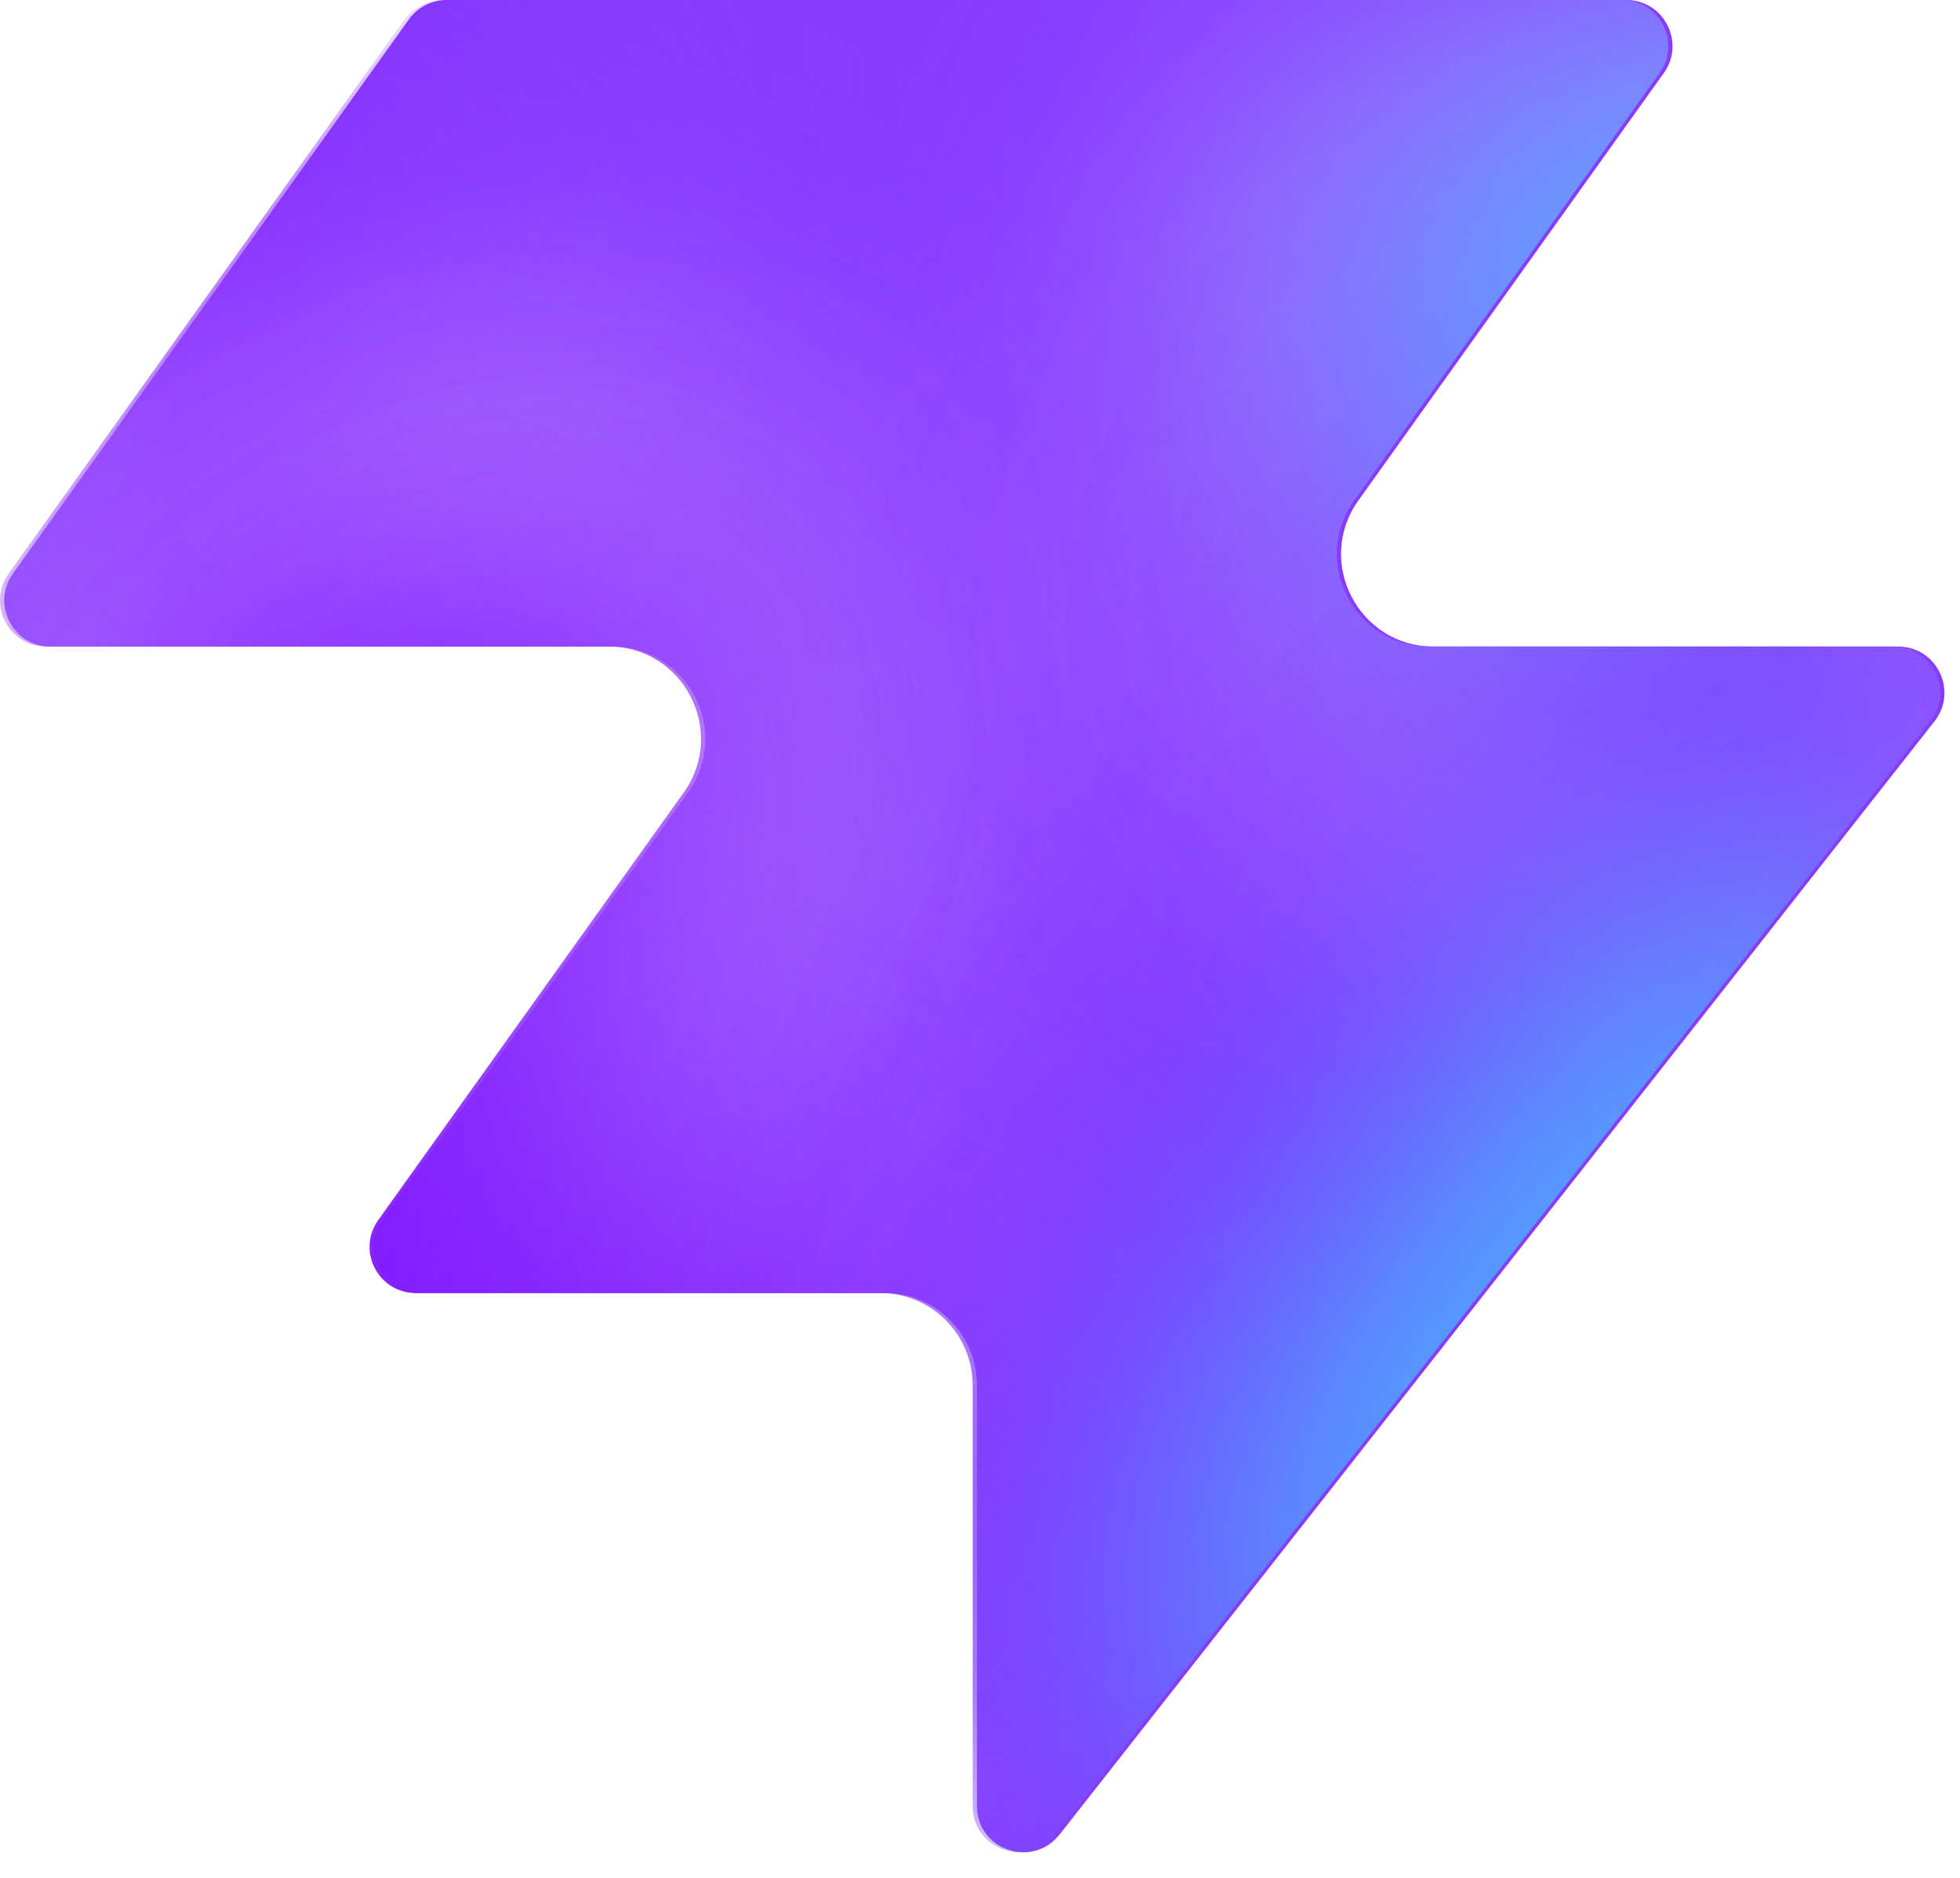
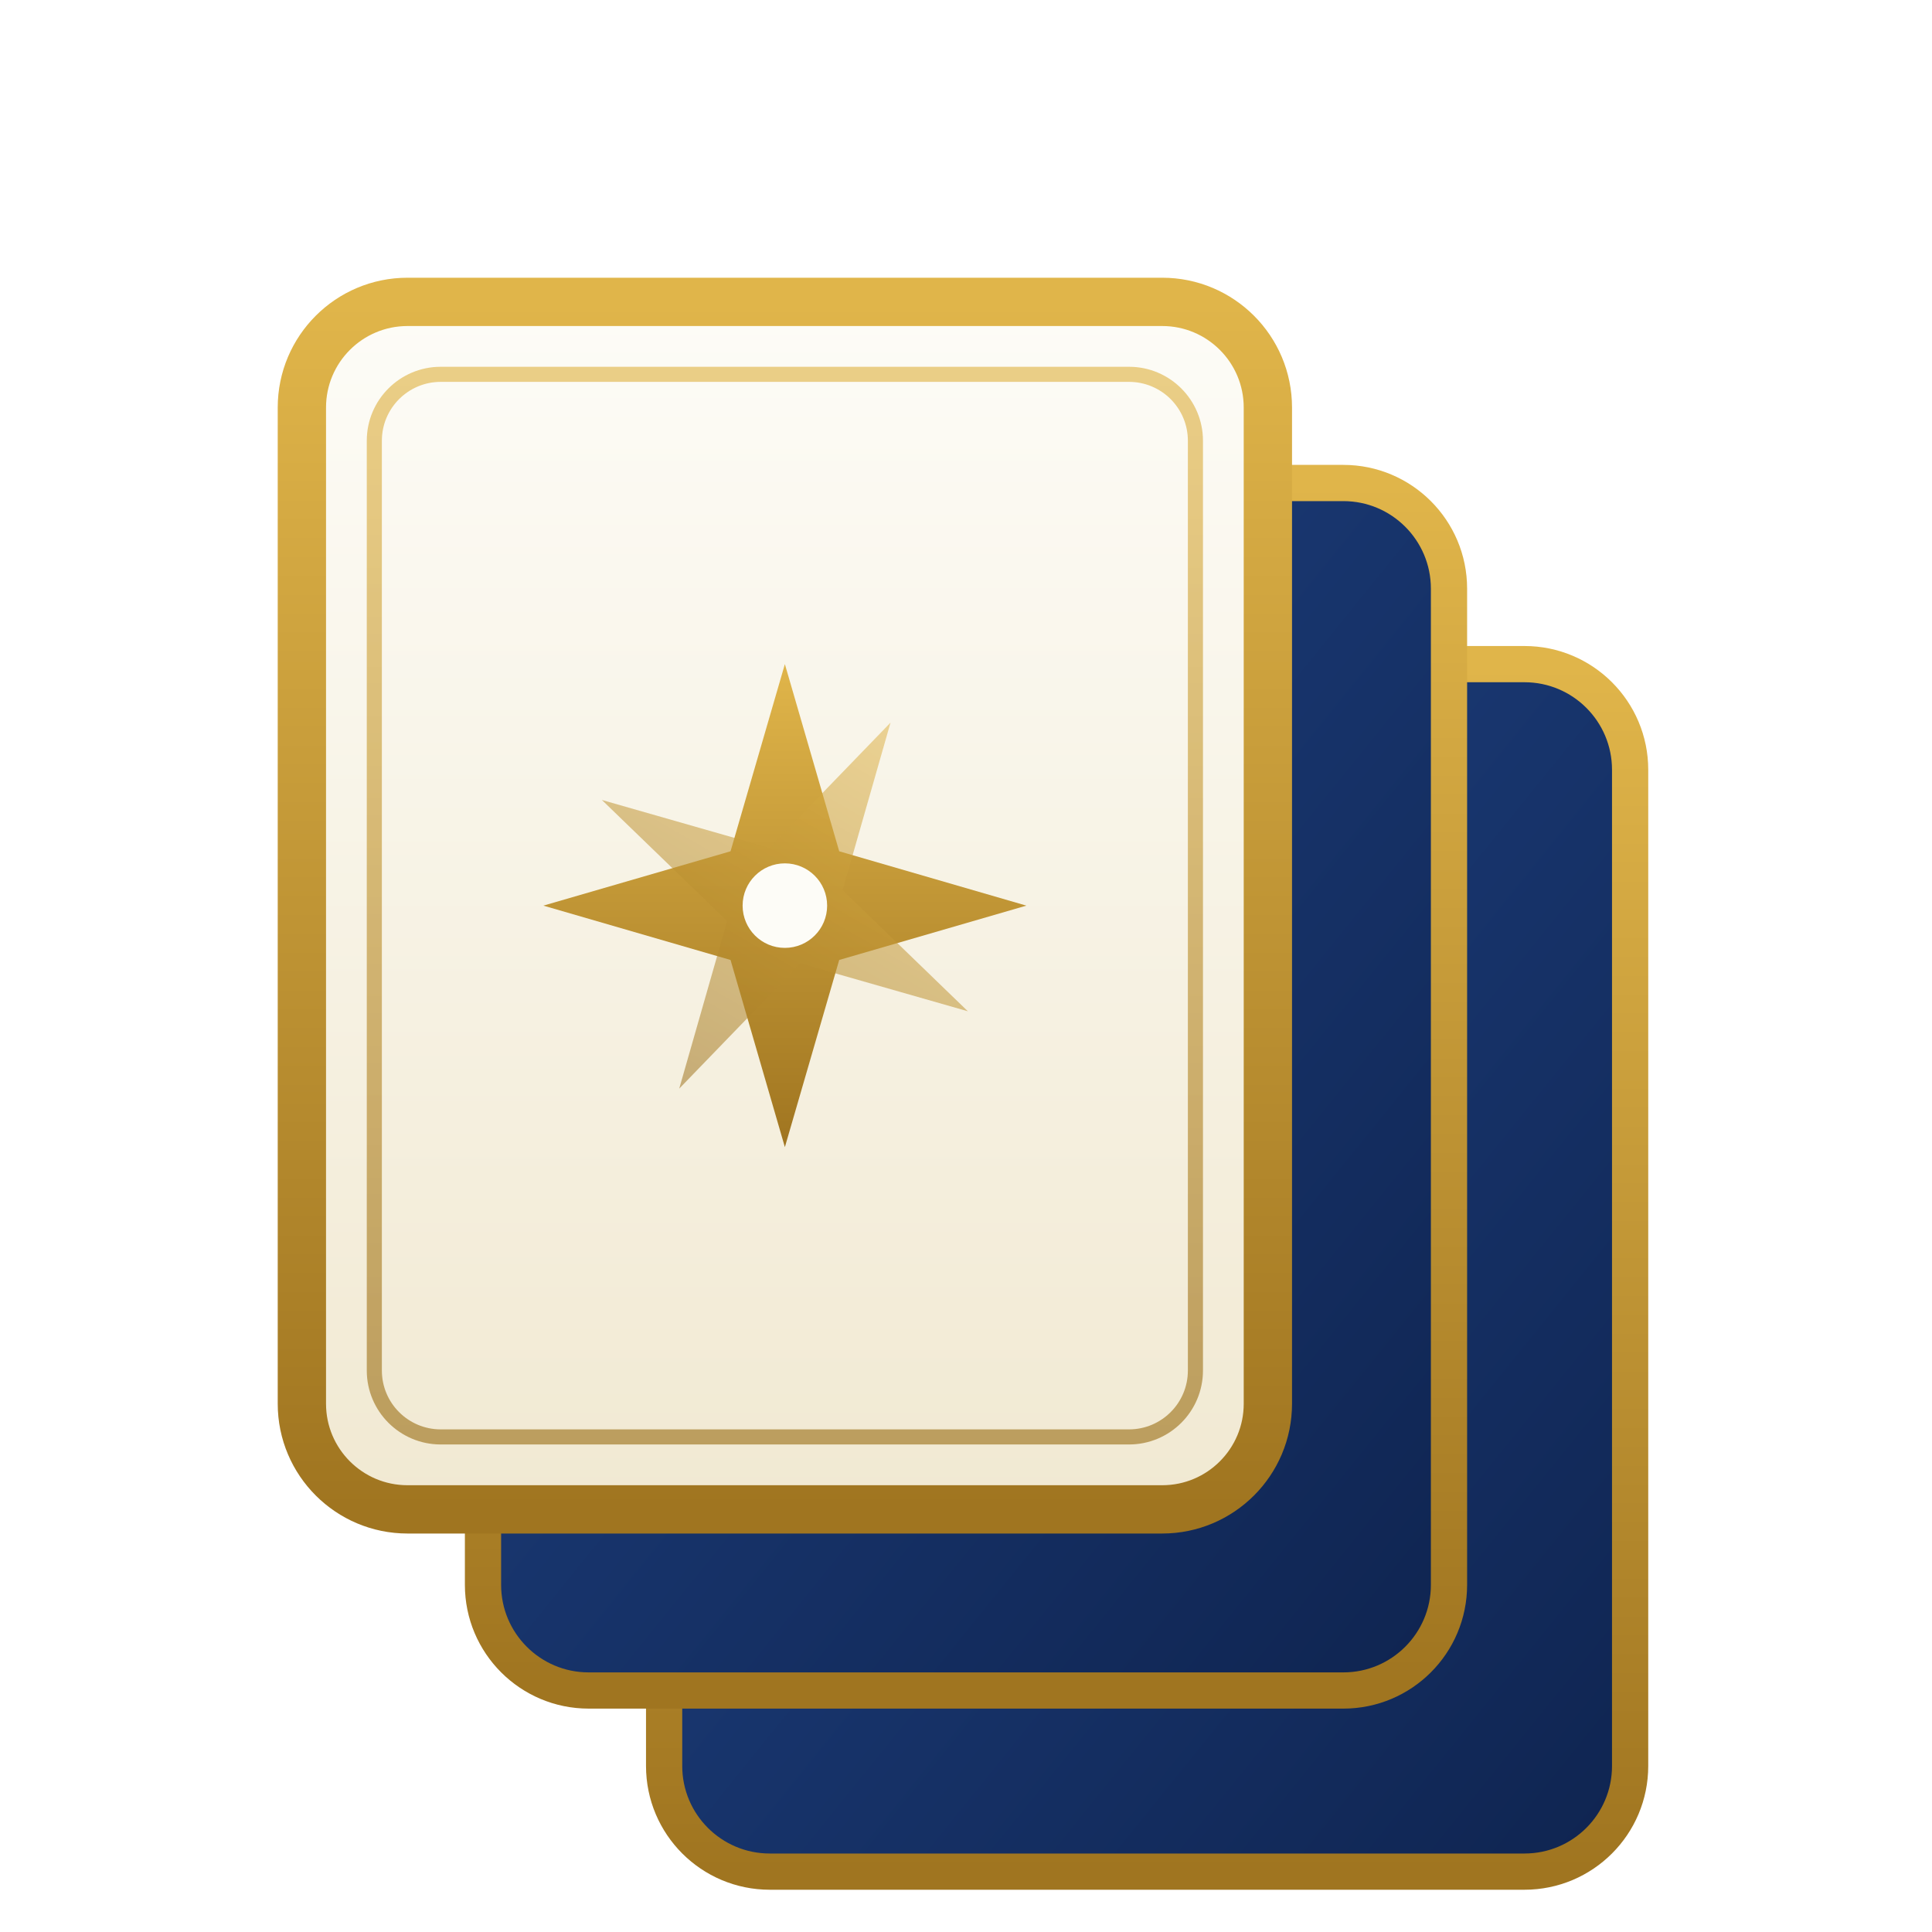
- <svg xmlns="http://www.w3.org/2000/svg" width="48" height="46" fill="none" viewBox="0 0 48 46">
-   <path fill="#863bff" d="M25.946 44.938c-.664.845-2.021.375-2.021-.698V33.937a2.26 2.26 0 0 0-2.262-2.262H10.287c-.92 0-1.456-1.04-.92-1.788l7.48-10.471c1.07-1.497 0-3.578-1.842-3.578H1.237c-.92 0-1.456-1.04-.92-1.788L10.013.474c.214-.297.556-.474.92-.474h28.894c.92 0 1.456 1.04.92 1.788l-7.48 10.471c-1.07 1.498 0 3.579 1.842 3.579h11.377c.943 0 1.473 1.088.89 1.83L25.947 44.94z" style="fill:#863bff;fill:color(display-p3 .525 .23 1);fill-opacity:1" />
-   <mask id="a" width="48" height="46" x="0" y="0" maskUnits="userSpaceOnUse" style="mask-type:alpha">
-     <path fill="#000" d="M25.842 44.938c-.664.844-2.021.375-2.021-.698V33.937a2.26 2.26 0 0 0-2.262-2.262H10.183c-.92 0-1.456-1.04-.92-1.788l7.48-10.471c1.07-1.498 0-3.579-1.842-3.579H1.133c-.92 0-1.456-1.04-.92-1.787L9.91.473c.214-.297.556-.474.92-.474h28.894c.92 0 1.456 1.04.92 1.788l-7.48 10.471c-1.07 1.498 0 3.578 1.842 3.578h11.377c.943 0 1.473 1.088.89 1.832L25.843 44.94z" style="fill:#000;fill-opacity:1" />
-   </mask>
-   <g mask="url(#a)">
-     <g filter="url(#b)">
-       <ellipse cx="5.508" cy="14.704" fill="#ede6ff" rx="5.508" ry="14.704" style="fill:#ede6ff;fill:color(display-p3 .927 .903 1);fill-opacity:1" transform="matrix(.00324 1 1 -.00324 -4.47 31.516)" />
-     </g>
-     <g filter="url(#c)">
-       <ellipse cx="10.399" cy="29.851" fill="#ede6ff" rx="10.399" ry="29.851" style="fill:#ede6ff;fill:color(display-p3 .927 .903 1);fill-opacity:1" transform="matrix(.00324 1 1 -.00324 -39.328 7.883)" />
-     </g>
-     <g filter="url(#d)">
-       <ellipse cx="5.508" cy="30.487" fill="#7e14ff" rx="5.508" ry="30.487" style="fill:#7e14ff;fill:color(display-p3 .492 .077 1);fill-opacity:1" transform="rotate(89.814 -25.913 -14.639)scale(1 -1)" />
-     </g>
-     <g filter="url(#e)">
-       <ellipse cx="5.508" cy="30.599" fill="#7e14ff" rx="5.508" ry="30.599" style="fill:#7e14ff;fill:color(display-p3 .492 .077 1);fill-opacity:1" transform="rotate(89.814 -32.644 -3.334)scale(1 -1)" />
-     </g>
-     <g filter="url(#f)">
-       <ellipse cx="5.508" cy="30.599" fill="#7e14ff" rx="5.508" ry="30.599" style="fill:#7e14ff;fill:color(display-p3 .492 .077 1);fill-opacity:1" transform="matrix(.00324 1 1 -.00324 -34.34 30.47)" />
-     </g>
-     <g filter="url(#g)">
-       <ellipse cx="14.072" cy="22.078" fill="#ede6ff" rx="14.072" ry="22.078" style="fill:#ede6ff;fill:color(display-p3 .927 .903 1);fill-opacity:1" transform="rotate(93.35 24.506 48.493)scale(-1 1)" />
-     </g>
-     <g filter="url(#h)">
-       <ellipse cx="3.47" cy="21.501" fill="#7e14ff" rx="3.47" ry="21.501" style="fill:#7e14ff;fill:color(display-p3 .492 .077 1);fill-opacity:1" transform="rotate(89.009 28.708 47.59)scale(-1 1)" />
-     </g>
-     <g filter="url(#i)">
-       <ellipse cx="3.47" cy="21.501" fill="#7e14ff" rx="3.47" ry="21.501" style="fill:#7e14ff;fill:color(display-p3 .492 .077 1);fill-opacity:1" transform="rotate(89.009 28.708 47.59)scale(-1 1)" />
-     </g>
-     <g filter="url(#j)">
-       <ellipse cx=".387" cy="8.972" fill="#7e14ff" rx="4.407" ry="29.108" style="fill:#7e14ff;fill:color(display-p3 .492 .077 1);fill-opacity:1" transform="rotate(39.51 .387 8.972)" />
-     </g>
-     <g filter="url(#k)">
-       <ellipse cx="47.523" cy="-6.092" fill="#7e14ff" rx="4.407" ry="29.108" style="fill:#7e14ff;fill:color(display-p3 .492 .077 1);fill-opacity:1" transform="rotate(37.892 47.523 -6.092)" />
-     </g>
-     <g filter="url(#l)">
-       <ellipse cx="41.412" cy="6.333" fill="#47bfff" rx="5.971" ry="9.665" style="fill:#47bfff;fill:color(display-p3 .28 .748 1);fill-opacity:1" transform="rotate(37.892 41.412 6.333)" />
-     </g>
-     <g filter="url(#m)">
-       <ellipse cx="-1.879" cy="38.332" fill="#7e14ff" rx="4.407" ry="29.108" style="fill:#7e14ff;fill:color(display-p3 .492 .077 1);fill-opacity:1" transform="rotate(37.892 -1.88 38.332)" />
-     </g>
-     <g filter="url(#n)">
-       <ellipse cx="-1.879" cy="38.332" fill="#7e14ff" rx="4.407" ry="29.108" style="fill:#7e14ff;fill:color(display-p3 .492 .077 1);fill-opacity:1" transform="rotate(37.892 -1.88 38.332)" />
-     </g>
-     <g filter="url(#o)">
-       <ellipse cx="35.651" cy="29.907" fill="#7e14ff" rx="4.407" ry="29.108" style="fill:#7e14ff;fill:color(display-p3 .492 .077 1);fill-opacity:1" transform="rotate(37.892 35.651 29.907)" />
-     </g>
-     <g filter="url(#p)">
-       <ellipse cx="38.418" cy="32.4" fill="#47bfff" rx="5.971" ry="15.297" style="fill:#47bfff;fill:color(display-p3 .28 .748 1);fill-opacity:1" transform="rotate(37.892 38.418 32.4)" />
+ <svg xmlns="http://www.w3.org/2000/svg" viewBox="0 0 64 64" role="img" aria-label="Stacked Deck">
+   <defs>
+     <linearGradient id="navy" x1="0" y1="0" x2="1" y2="1">
+       <stop offset="0%" stop-color="#1f4385" />
+       <stop offset="100%" stop-color="#0f2450" />
+     </linearGradient>
+     <linearGradient id="cream" x1="0" y1="0" x2="0" y2="1">
+       <stop offset="0%" stop-color="#fdfcf7" />
+       <stop offset="100%" stop-color="#f1e9d2" />
+     </linearGradient>
+     <linearGradient id="gold" x1="0" y1="0" x2="0" y2="1">
+       <stop offset="0%" stop-color="#e0b54a" />
+       <stop offset="100%" stop-color="#a07520" />
+     </linearGradient>
+   </defs>
+   <g transform="translate(22 22)">
+     <rect width="32" height="40" rx="3.5" fill="url(#navy)" stroke="url(#gold)" stroke-width="1.2" />
+   </g>
+   <g transform="translate(16 16)">
+     <rect width="32" height="40" rx="3.5" fill="url(#navy)" stroke="url(#gold)" stroke-width="1.2" />
+   </g>
+   <g transform="translate(10 10)">
+     <rect width="32" height="40" rx="3.5" fill="url(#cream)" stroke="url(#gold)" stroke-width="1.6" />
+     <rect x="2.4" y="2.4" width="27.2" height="35.2" rx="2.2" fill="none" stroke="url(#gold)" stroke-width="0.5" opacity="0.65" />
+     <g transform="translate(16 20)" fill="url(#gold)">
+       <path d="M0 -8 L1.8 -1.8 L8 0 L1.8 1.8 L0 8 L-1.8 1.8 L-8 0 L-1.8 -1.8 Z" />
+       <g transform="rotate(30)">
+         <path d="M0 -7 L1.4 -1.4 L7 0 L1.4 1.4 L0 7 L-1.4 1.4 L-7 0 L-1.4 -1.4 Z" opacity="0.55" />
+       </g>
+       <circle r="1.4" fill="#fdfcf7" />
    </g>
  </g>
-   <defs>
-     <filter id="b" width="60.045" height="41.654" x="-19.77" y="16.149" color-interpolation-filters="sRGB" filterUnits="userSpaceOnUse">
-       <feFlood flood-opacity="0" result="BackgroundImageFix" />
-       <feBlend in="SourceGraphic" in2="BackgroundImageFix" result="shape" />
-       <feGaussianBlur result="effect1_foregroundBlur_2002_17158" stdDeviation="7.659" />
-     </filter>
-     <filter id="c" width="90.34" height="51.437" x="-54.613" y="-7.533" color-interpolation-filters="sRGB" filterUnits="userSpaceOnUse">
-       <feFlood flood-opacity="0" result="BackgroundImageFix" />
-       <feBlend in="SourceGraphic" in2="BackgroundImageFix" result="shape" />
-       <feGaussianBlur result="effect1_foregroundBlur_2002_17158" stdDeviation="7.659" />
-     </filter>
-     <filter id="d" width="79.355" height="29.4" x="-49.64" y="2.03" color-interpolation-filters="sRGB" filterUnits="userSpaceOnUse">
-       <feFlood flood-opacity="0" result="BackgroundImageFix" />
-       <feBlend in="SourceGraphic" in2="BackgroundImageFix" result="shape" />
-       <feGaussianBlur result="effect1_foregroundBlur_2002_17158" stdDeviation="4.596" />
-     </filter>
-     <filter id="e" width="79.579" height="29.4" x="-45.045" y="20.029" color-interpolation-filters="sRGB" filterUnits="userSpaceOnUse">
-       <feFlood flood-opacity="0" result="BackgroundImageFix" />
-       <feBlend in="SourceGraphic" in2="BackgroundImageFix" result="shape" />
-       <feGaussianBlur result="effect1_foregroundBlur_2002_17158" stdDeviation="4.596" />
-     </filter>
-     <filter id="f" width="79.579" height="29.4" x="-43.513" y="21.178" color-interpolation-filters="sRGB" filterUnits="userSpaceOnUse">
-       <feFlood flood-opacity="0" result="BackgroundImageFix" />
-       <feBlend in="SourceGraphic" in2="BackgroundImageFix" result="shape" />
-       <feGaussianBlur result="effect1_foregroundBlur_2002_17158" stdDeviation="4.596" />
-     </filter>
-     <filter id="g" width="74.749" height="58.852" x="15.756" y="-17.901" color-interpolation-filters="sRGB" filterUnits="userSpaceOnUse">
-       <feFlood flood-opacity="0" result="BackgroundImageFix" />
-       <feBlend in="SourceGraphic" in2="BackgroundImageFix" result="shape" />
-       <feGaussianBlur result="effect1_foregroundBlur_2002_17158" stdDeviation="7.659" />
-     </filter>
-     <filter id="h" width="61.377" height="25.362" x="23.548" y="2.284" color-interpolation-filters="sRGB" filterUnits="userSpaceOnUse">
-       <feFlood flood-opacity="0" result="BackgroundImageFix" />
-       <feBlend in="SourceGraphic" in2="BackgroundImageFix" result="shape" />
-       <feGaussianBlur result="effect1_foregroundBlur_2002_17158" stdDeviation="4.596" />
-     </filter>
-     <filter id="i" width="61.377" height="25.362" x="23.548" y="2.284" color-interpolation-filters="sRGB" filterUnits="userSpaceOnUse">
-       <feFlood flood-opacity="0" result="BackgroundImageFix" />
-       <feBlend in="SourceGraphic" in2="BackgroundImageFix" result="shape" />
-       <feGaussianBlur result="effect1_foregroundBlur_2002_17158" stdDeviation="4.596" />
-     </filter>
-     <filter id="j" width="56.045" height="63.649" x="-27.636" y="-22.853" color-interpolation-filters="sRGB" filterUnits="userSpaceOnUse">
-       <feFlood flood-opacity="0" result="BackgroundImageFix" />
-       <feBlend in="SourceGraphic" in2="BackgroundImageFix" result="shape" />
-       <feGaussianBlur result="effect1_foregroundBlur_2002_17158" stdDeviation="4.596" />
-     </filter>
-     <filter id="k" width="54.814" height="64.646" x="20.116" y="-38.415" color-interpolation-filters="sRGB" filterUnits="userSpaceOnUse">
-       <feFlood flood-opacity="0" result="BackgroundImageFix" />
-       <feBlend in="SourceGraphic" in2="BackgroundImageFix" result="shape" />
-       <feGaussianBlur result="effect1_foregroundBlur_2002_17158" stdDeviation="4.596" />
-     </filter>
-     <filter id="l" width="33.541" height="35.313" x="24.641" y="-11.323" color-interpolation-filters="sRGB" filterUnits="userSpaceOnUse">
-       <feFlood flood-opacity="0" result="BackgroundImageFix" />
-       <feBlend in="SourceGraphic" in2="BackgroundImageFix" result="shape" />
-       <feGaussianBlur result="effect1_foregroundBlur_2002_17158" stdDeviation="4.596" />
-     </filter>
-     <filter id="m" width="54.814" height="64.646" x="-29.286" y="6.009" color-interpolation-filters="sRGB" filterUnits="userSpaceOnUse">
-       <feFlood flood-opacity="0" result="BackgroundImageFix" />
-       <feBlend in="SourceGraphic" in2="BackgroundImageFix" result="shape" />
-       <feGaussianBlur result="effect1_foregroundBlur_2002_17158" stdDeviation="4.596" />
-     </filter>
-     <filter id="n" width="54.814" height="64.646" x="-29.286" y="6.009" color-interpolation-filters="sRGB" filterUnits="userSpaceOnUse">
-       <feFlood flood-opacity="0" result="BackgroundImageFix" />
-       <feBlend in="SourceGraphic" in2="BackgroundImageFix" result="shape" />
-       <feGaussianBlur result="effect1_foregroundBlur_2002_17158" stdDeviation="4.596" />
-     </filter>
-     <filter id="o" width="54.814" height="64.646" x="8.244" y="-2.416" color-interpolation-filters="sRGB" filterUnits="userSpaceOnUse">
-       <feFlood flood-opacity="0" result="BackgroundImageFix" />
-       <feBlend in="SourceGraphic" in2="BackgroundImageFix" result="shape" />
-       <feGaussianBlur result="effect1_foregroundBlur_2002_17158" stdDeviation="4.596" />
-     </filter>
-     <filter id="p" width="39.409" height="43.623" x="18.713" y="10.588" color-interpolation-filters="sRGB" filterUnits="userSpaceOnUse">
-       <feFlood flood-opacity="0" result="BackgroundImageFix" />
-       <feBlend in="SourceGraphic" in2="BackgroundImageFix" result="shape" />
-       <feGaussianBlur result="effect1_foregroundBlur_2002_17158" stdDeviation="4.596" />
-     </filter>
-   </defs>
</svg>
